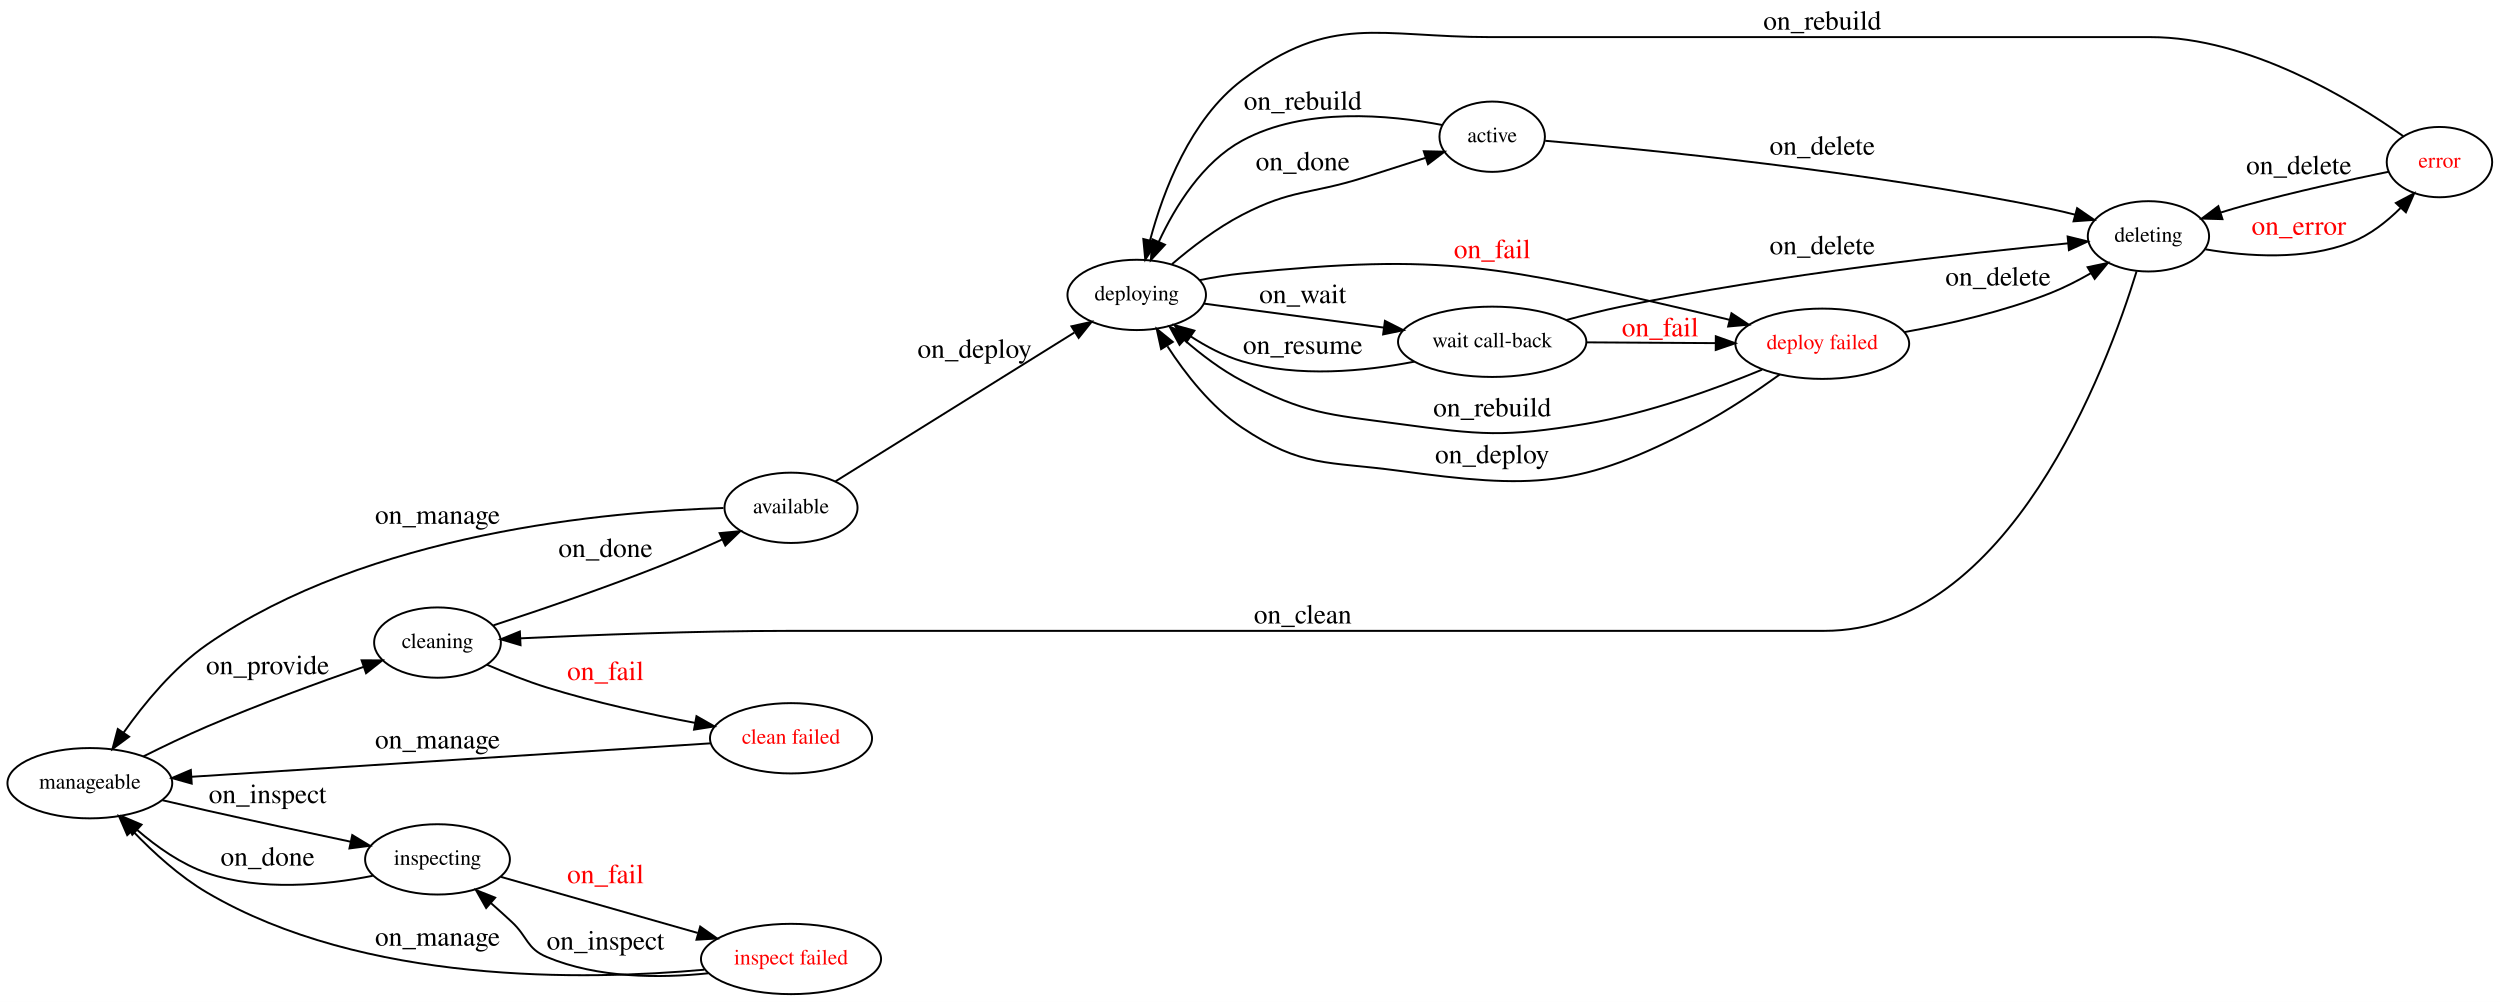
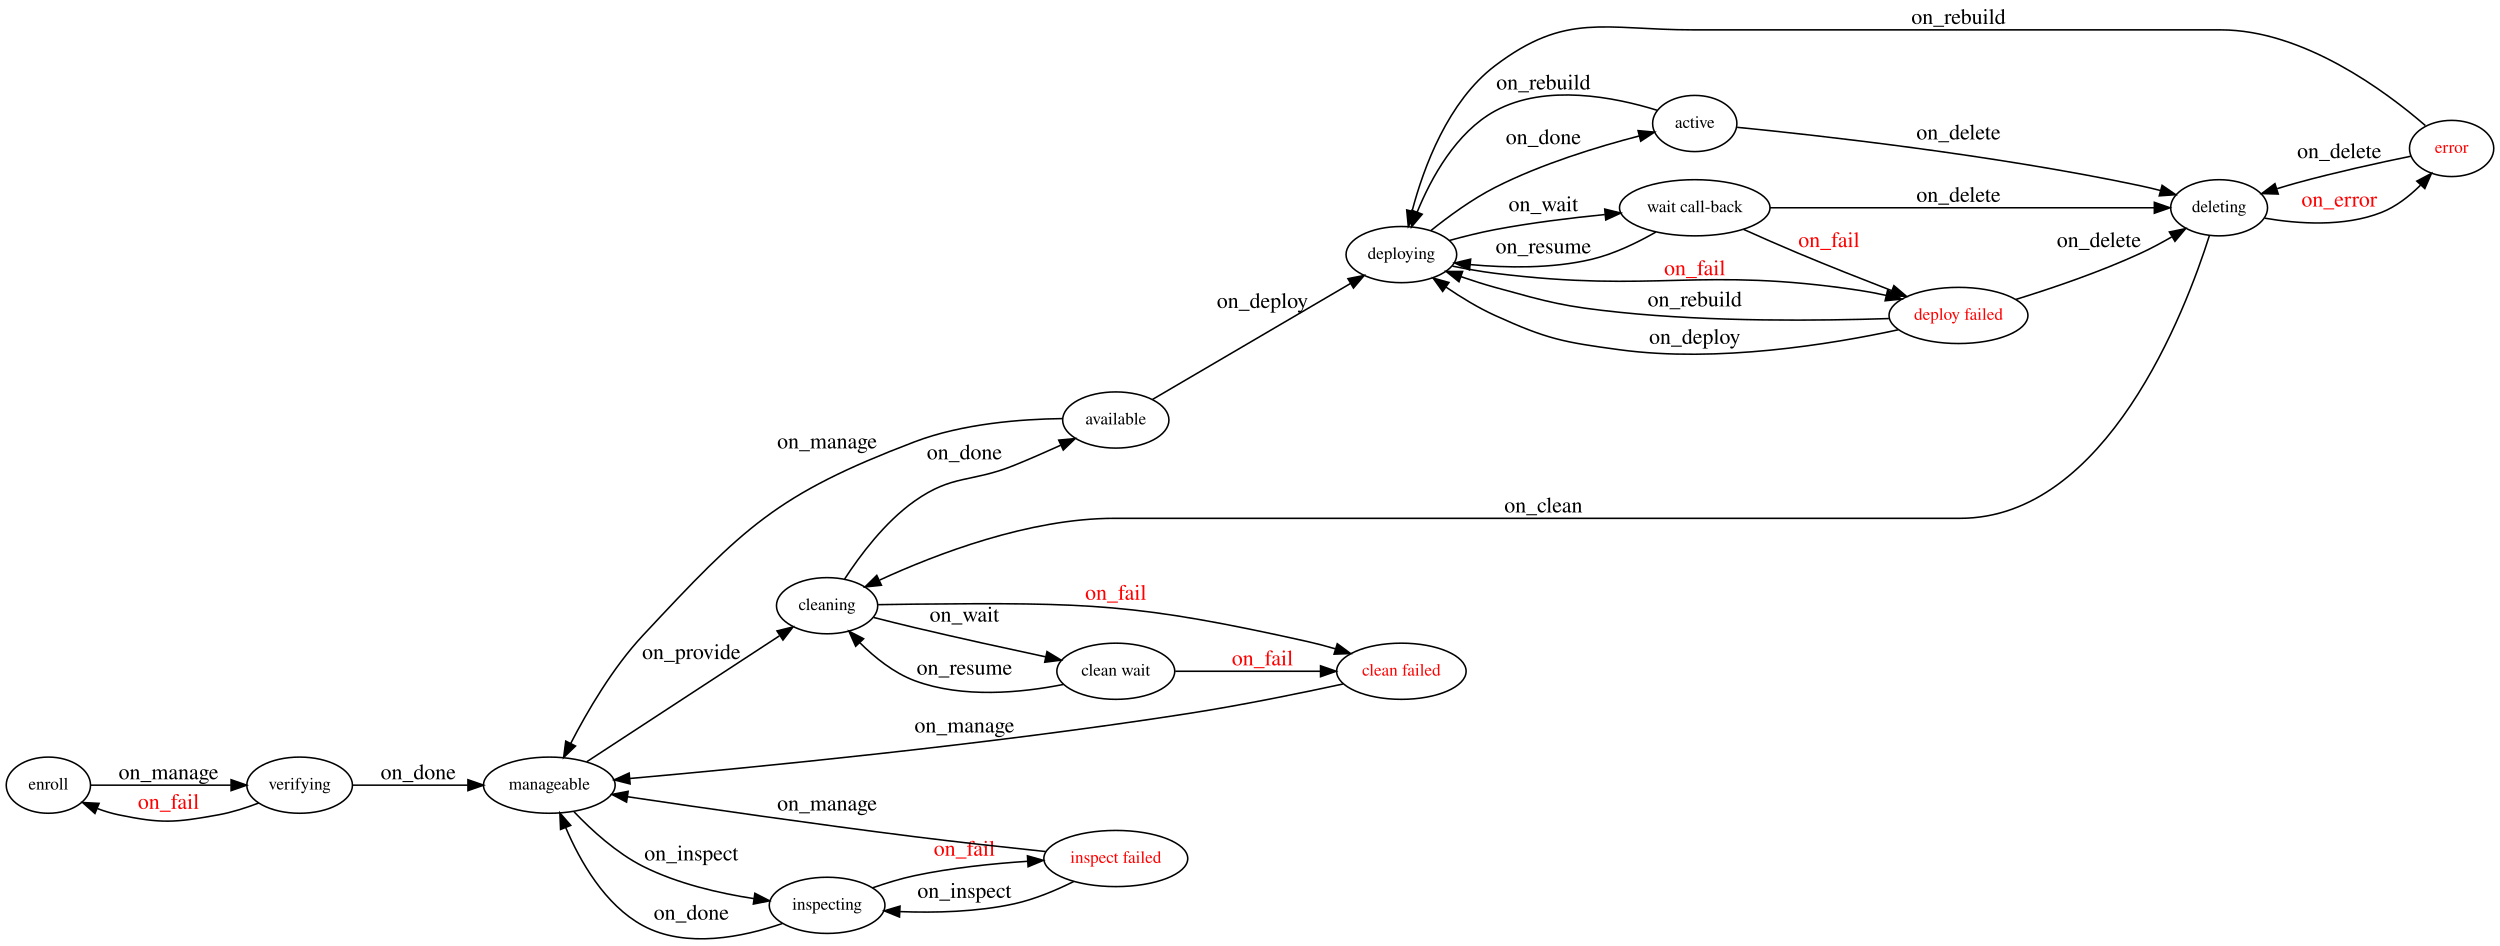
- <svg xmlns="http://www.w3.org/2000/svg" width="1280pt" height="513pt" viewBox="0.00 0.00 1280.00 513.00">
-   <g id="graph0" class="graph" transform="scale(1 1) rotate(0) translate(4 509)">
-     <polygon fill="white" stroke="none" points="-4,4 -4,-509 1276,-509 1276,4 -4,4" />
+ <svg xmlns="http://www.w3.org/2000/svg" width="1602pt" height="606pt" viewBox="0.00 0.00 1602.00 605.72">
+   <g id="graph0" class="graph" transform="scale(1 1) rotate(0) translate(4 601.716)">
+     <polygon fill="white" stroke="white" points="-4,5 -4,-601.716 1599,-601.716 1599,5 -4,5" />
    <g id="node1" class="node">
-       <ellipse fill="none" stroke="black" cx="42" cy="-108" rx="42.188" ry="18" />
-       <text text-anchor="middle" x="42" y="-105.2" font-family="Times,serif" font-size="11.00">manageable</text>
+       <ellipse fill="none" stroke="black" cx="27" cy="-98.716" rx="27" ry="18" />
+       <text text-anchor="middle" x="27" y="-95.916" font-family="Times,serif" font-size="11.00">enroll</text>
    </g>
    <g id="node2" class="node">
-       <ellipse fill="none" stroke="black" cx="220" cy="-180" rx="32.444" ry="18" />
-       <text text-anchor="middle" x="220" y="-177.2" font-family="Times,serif" font-size="11.00">cleaning</text>
+       <ellipse fill="none" stroke="black" cx="188" cy="-98.716" rx="33.851" ry="18" />
+       <text text-anchor="middle" x="188" y="-95.916" font-family="Times,serif" font-size="11.00">verifying</text>
    </g>
    <g id="edge1" class="edge">
-       <path fill="none" stroke="black" d="M69.452,-121.736C79.531,-126.775 91.193,-132.373 102,-137 128.459,-148.328 159.006,-159.492 182.25,-167.604" />
-       <polygon fill="black" stroke="black" points="181.138,-170.923 191.732,-170.886 183.427,-164.308 181.138,-170.923" />
-       <text text-anchor="middle" x="133" y="-163.8" font-family="Times,serif" font-size="14.00">on_provide</text>
+       <path fill="none" stroke="black" d="M54.256,-98.716C78.608,-98.716 115.297,-98.716 143.936,-98.716" />
+       <polygon fill="black" stroke="black" points="144.085,-102.216 154.085,-98.716 144.085,-95.216 144.085,-102.216" />
+       <text text-anchor="middle" x="104" y="-102.516" font-family="Times,serif" font-size="14.00">on_manage</text>
    </g>
    <g id="node3" class="node">
-       <ellipse fill="none" stroke="black" cx="220" cy="-69" rx="37.067" ry="18" />
-       <text text-anchor="middle" x="220" y="-66.2" font-family="Times,serif" font-size="11.00">inspecting</text>
+       <ellipse fill="none" stroke="black" cx="348" cy="-98.716" rx="42.188" ry="18" />
+       <text text-anchor="middle" x="348" y="-95.916" font-family="Times,serif" font-size="11.00">manageable</text>
+     </g>
+     <g id="edge10" class="edge">
+       <path fill="none" stroke="black" d="M221.738,-98.716C243.092,-98.716 271.41,-98.716 295.718,-98.716" />
+       <polygon fill="black" stroke="black" points="295.858,-102.216 305.858,-98.716 295.858,-95.216 295.858,-102.216" />
+       <text text-anchor="middle" x="264" y="-102.516" font-family="Times,serif" font-size="14.00">on_done</text>
+     </g>
+     <g id="edge11" class="edge">
+       <path fill="none" stroke="black" d="M161.82,-87.312C153.743,-84.208 144.648,-81.275 136,-79.716 108.007,-74.671 99.856,-73.959 72,-79.716 67.478,-80.651 62.848,-82.073 58.37,-83.728" />
+       <polygon fill="black" stroke="black" points="56.826,-80.579 48.911,-87.622 59.491,-87.052 56.826,-80.579" />
+       <text text-anchor="middle" x="104" y="-83.516" font-family="Times,serif" font-size="14.00" fill="red">on_fail</text>
+     </g>
+     <g id="node4" class="node">
+       <ellipse fill="none" stroke="black" cx="526" cy="-213.716" rx="32.444" ry="18" />
+       <text text-anchor="middle" x="526" y="-210.916" font-family="Times,serif" font-size="11.00">cleaning</text>
    </g>
    <g id="edge2" class="edge">
-       <path fill="none" stroke="black" d="M79.165,-99.283C86.704,-97.504 94.606,-95.667 102,-94 126.227,-88.538 153.345,-82.725 175.369,-78.08" />
-       <polygon fill="black" stroke="black" points="176.352,-81.45 185.418,-75.967 174.912,-74.599 176.352,-81.45" />
-       <text text-anchor="middle" x="133" y="-97.8" font-family="Times,serif" font-size="14.00">on_inspect</text>
-     </g>
-     <g id="node4" class="node">
-       <ellipse fill="none" stroke="black" cx="401" cy="-249" rx="34.054" ry="18" />
-       <text text-anchor="middle" x="401" y="-246.2" font-family="Times,serif" font-size="11.00">available</text>
+       <path fill="none" stroke="black" d="M372.009,-113.75C403.657,-134.429 460.642,-171.664 495.421,-194.389" />
+       <polygon fill="black" stroke="black" points="493.893,-197.571 504.179,-200.111 497.722,-191.712 493.893,-197.571" />
+       <text text-anchor="middle" x="439" y="-179.516" font-family="Times,serif" font-size="14.00">on_provide</text>
+     </g>
+     <g id="node5" class="node">
+       <ellipse fill="none" stroke="black" cx="526" cy="-21.716" rx="37.067" ry="18" />
+       <text text-anchor="middle" x="526" y="-18.916" font-family="Times,serif" font-size="11.00">inspecting</text>
+     </g>
+     <g id="edge3" class="edge">
+       <path fill="none" stroke="black" d="M363.847,-81.657C374.882,-70.058 390.927,-55.313 408,-46.716 430.041,-35.618 456.822,-29.436 479.198,-25.998" />
+       <polygon fill="black" stroke="black" points="479.719,-29.46 489.136,-24.604 478.746,-22.527 479.719,-29.46" />
+       <text text-anchor="middle" x="439" y="-50.516" font-family="Times,serif" font-size="14.00">on_inspect</text>
+     </g>
+     <g id="node6" class="node">
+       <ellipse fill="none" stroke="black" cx="711" cy="-332.716" rx="34.054" ry="18" />
+       <text text-anchor="middle" x="711" y="-329.916" font-family="Times,serif" font-size="11.00">available</text>
+     </g>
+     <g id="edge21" class="edge">
+       <path fill="none" stroke="black" d="M537.216,-230.788C547.004,-245.827 563.06,-267.359 582,-280.716 606.701,-298.136 617.99,-292.358 646,-303.716 655.75,-307.67 666.195,-312.251 675.76,-316.588" />
+       <polygon fill="black" stroke="black" points="674.424,-319.826 684.973,-320.812 677.341,-313.463 674.424,-319.826" />
+       <text text-anchor="middle" x="614" y="-307.516" font-family="Times,serif" font-size="14.00">on_done</text>
+     </g>
+     <g id="node13" class="node">
+       <ellipse fill="none" stroke="black" cx="894" cy="-171.716" rx="41.485" ry="18" />
+       <text text-anchor="middle" x="894" y="-168.916" font-family="Times,serif" font-size="11.00" fill="red">clean failed</text>
+     </g>
+     <g id="edge22" class="edge">
+       <path fill="none" stroke="black" d="M558.7,-214.391C566.33,-214.526 574.456,-214.647 582,-214.716 694.502,-215.739 724.187,-215.187 834,-190.716 839.787,-189.426 845.815,-187.812 851.714,-186.072" />
+       <polygon fill="black" stroke="black" points="852.932,-189.359 861.452,-183.061 850.864,-182.671 852.932,-189.359" />
+       <text text-anchor="middle" x="711" y="-217.516" font-family="Times,serif" font-size="14.00" fill="red">on_fail</text>
+     </g>
+     <g id="node14" class="node">
+       <ellipse fill="none" stroke="black" cx="711" cy="-171.716" rx="37.769" ry="18" />
+       <text text-anchor="middle" x="711" y="-168.916" font-family="Times,serif" font-size="11.00">clean wait</text>
+     </g>
+     <g id="edge23" class="edge">
+       <path fill="none" stroke="black" d="M555.785,-206.193C564.219,-204.042 573.466,-201.735 582,-199.716 609.919,-193.111 641.397,-186.218 666.151,-180.924" />
+       <polygon fill="black" stroke="black" points="666.921,-184.338 675.972,-178.832 665.462,-177.492 666.921,-184.338" />
+       <text text-anchor="middle" x="614" y="-203.516" font-family="Times,serif" font-size="14.00">on_wait</text>
+     </g>
+     <g id="edge29" class="edge">
+       <path fill="none" stroke="black" d="M497.268,-10.045C472.407,-1.501 435.692,6.242 408,-8.716 383.592,-21.901 367.649,-50.068 358.563,-71.403" />
+       <polygon fill="black" stroke="black" points="355.214,-70.353 354.756,-80.938 361.715,-72.949 355.214,-70.353" />
+       <text text-anchor="middle" x="439" y="-12.516" font-family="Times,serif" font-size="14.00">on_done</text>
+     </g>
+     <g id="node15" class="node">
+       <ellipse fill="none" stroke="black" cx="711" cy="-51.716" rx="46.107" ry="18" />
+       <text text-anchor="middle" x="711" y="-48.916" font-family="Times,serif" font-size="11.00" fill="red">inspect failed</text>
+     </g>
+     <g id="edge30" class="edge">
+       <path fill="none" stroke="black" d="M555.167,-32.941C563.668,-35.919 573.106,-38.828 582,-40.716 605.461,-45.696 631.797,-48.434 654.453,-49.933" />
+       <polygon fill="black" stroke="black" points="654.389,-53.436 664.58,-50.539 654.806,-46.448 654.389,-53.436" />
+       <text text-anchor="middle" x="614" y="-53.516" font-family="Times,serif" font-size="14.00" fill="red">on_fail</text>
+     </g>
+     <g id="node7" class="node">
+       <ellipse fill="none" stroke="black" cx="894" cy="-438.716" rx="35.458" ry="18" />
+       <text text-anchor="middle" x="894" y="-435.916" font-family="Times,serif" font-size="11.00">deploying</text>
+     </g>
+     <g id="edge4" class="edge">
+       <path fill="none" stroke="black" d="M734.558,-345.927C766.532,-364.652 825.172,-398.994 861.447,-420.238" />
+       <polygon fill="black" stroke="black" points="859.76,-423.306 870.158,-425.339 863.298,-417.265 859.76,-423.306" />
+       <text text-anchor="middle" x="805" y="-404.516" font-family="Times,serif" font-size="14.00">on_deploy</text>
+     </g>
+     <g id="edge5" class="edge">
+       <path fill="none" stroke="black" d="M676.576,-333.623C650.099,-333.276 612.603,-330.377 582,-318.716 493.262,-284.904 472.823,-264.111 408,-194.716 388.632,-173.983 372.273,-145.93 361.73,-125.505" />
+       <polygon fill="black" stroke="black" points="364.788,-123.797 357.169,-116.435 358.534,-126.941 364.788,-123.797" />
+       <text text-anchor="middle" x="526" y="-314.516" font-family="Times,serif" font-size="14.00">on_manage</text>
+     </g>
+     <g id="node11" class="node">
+       <ellipse fill="none" stroke="black" cx="1251" cy="-399.716" rx="44.498" ry="18" />
+       <text text-anchor="middle" x="1251" y="-396.916" font-family="Times,serif" font-size="11.00" fill="red">deploy failed</text>
+     </g>
+     <g id="edge12" class="edge">
+       <path fill="none" stroke="black" d="M926.697,-431.338C935.494,-429.545 945.079,-427.826 954,-426.716 1057.32,-413.858 1085.05,-431.25 1188,-415.716 1193.43,-414.897 1199.07,-413.799 1204.64,-412.56" />
+       <polygon fill="black" stroke="black" points="1205.6,-415.927 1214.52,-410.206 1203.98,-409.117 1205.6,-415.927" />
+       <text text-anchor="middle" x="1082" y="-425.516" font-family="Times,serif" font-size="14.00" fill="red">on_fail</text>
+     </g>
+     <g id="node12" class="node">
+       <ellipse fill="none" stroke="black" cx="1082" cy="-468.716" rx="48.214" ry="18" />
+       <text text-anchor="middle" x="1082" y="-465.916" font-family="Times,serif" font-size="11.00">wait call-back</text>
+     </g>
+     <g id="edge13" class="edge">
+       <path fill="none" stroke="black" d="M924.806,-447.764C934.089,-450.32 944.407,-452.898 954,-454.716 976.86,-459.049 1002.31,-462.181 1024.38,-464.369" />
+       <polygon fill="black" stroke="black" points="1024.31,-467.878 1034.6,-465.339 1024.97,-460.909 1024.31,-467.878" />
+       <text text-anchor="middle" x="985" y="-466.516" font-family="Times,serif" font-size="14.00">on_wait</text>
+     </g>
+     <g id="node8" class="node">
+       <ellipse fill="none" stroke="black" cx="1082" cy="-522.716" rx="27" ry="18" />
+       <text text-anchor="middle" x="1082" y="-519.916" font-family="Times,serif" font-size="11.00">active</text>
+     </g>
+     <g id="edge14" class="edge">
+       <path fill="none" stroke="black" d="M912.88,-454.071C924.101,-463.098 939.204,-474.181 954,-481.716 983.709,-496.846 1020.15,-507.921 1046.36,-514.719" />
+       <polygon fill="black" stroke="black" points="1045.67,-518.154 1056.22,-517.2 1047.38,-511.366 1045.67,-518.154" />
+       <text text-anchor="middle" x="985" y="-509.516" font-family="Times,serif" font-size="14.00">on_done</text>
+     </g>
+     <g id="edge6" class="edge">
+       <path fill="none" stroke="black" d="M1057.84,-531.213C1031.08,-539.51 986.567,-548.519 954,-530.716 929.022,-517.062 913.058,-487.815 904.12,-465.941" />
+       <polygon fill="black" stroke="black" points="907.346,-464.579 900.501,-456.492 900.809,-467.083 907.346,-464.579" />
+       <text text-anchor="middle" x="985" y="-544.516" font-family="Times,serif" font-size="14.00">on_rebuild</text>
+     </g>
+     <g id="node9" class="node">
+       <ellipse fill="none" stroke="black" cx="1418" cy="-468.716" rx="31.041" ry="18" />
+       <text text-anchor="middle" x="1418" y="-465.916" font-family="Times,serif" font-size="11.00">deleting</text>
+     </g>
+     <g id="edge7" class="edge">
+       <path fill="none" stroke="black" d="M1109.15,-520.274C1159.58,-515.292 1273.67,-502.711 1368,-482.716 1372.09,-481.849 1376.34,-480.825 1380.55,-479.732" />
+       <polygon fill="black" stroke="black" points="1381.48,-483.105 1390.21,-477.096 1379.64,-476.352 1381.48,-483.105" />
+       <text text-anchor="middle" x="1251" y="-512.516" font-family="Times,serif" font-size="14.00">on_delete</text>
+     </g>
+     <g id="node10" class="node">
+       <ellipse fill="none" stroke="black" cx="1567" cy="-506.716" rx="27" ry="18" />
+       <text text-anchor="middle" x="1567" y="-503.916" font-family="Times,serif" font-size="11.00" fill="red">error</text>
+     </g>
+     <g id="edge27" class="edge">
+       <path fill="none" stroke="black" d="M1447.13,-462.077C1468.44,-458.408 1498.03,-456.279 1522,-465.716 1531.42,-469.424 1540.01,-476.202 1547.06,-483.195" />
+       <polygon fill="black" stroke="black" points="1544.69,-485.786 1554.06,-490.73 1549.82,-481.022 1544.69,-485.786" />
+       <text text-anchor="middle" x="1495" y="-469.516" font-family="Times,serif" font-size="14.00" fill="red">on_error</text>
+     </g>
+     <g id="edge28" class="edge">
+       <path fill="none" stroke="black" d="M1411.84,-451.056C1396.42,-402.353 1345.8,-269.716 1252,-269.716 710,-269.716 710,-269.716 710,-269.716 655.486,-269.716 595.679,-246.713 559.756,-230.193" />
+       <polygon fill="black" stroke="black" points="560.819,-226.825 550.281,-225.729 557.836,-233.157 560.819,-226.825" />
+       <text text-anchor="middle" x="985" y="-273.516" font-family="Times,serif" font-size="14.00">on_clean</text>
+     </g>
+     <g id="edge8" class="edge">
+       <path fill="none" stroke="black" d="M1550.2,-521.37C1524.68,-543.454 1471.86,-582.716 1419,-582.716 1081,-582.716 1081,-582.716 1081,-582.716 1023.64,-582.716 999.73,-594.346 954,-559.716 923.932,-536.946 908.327,-494.798 900.899,-466.753" />
+       <polygon fill="black" stroke="black" points="904.229,-465.638 898.439,-456.765 897.432,-467.312 904.229,-465.638" />
+       <text text-anchor="middle" x="1251" y="-586.516" font-family="Times,serif" font-size="14.00">on_rebuild</text>
+     </g>
+     <g id="edge9" class="edge">
+       <path fill="none" stroke="black" d="M1540.86,-501.758C1520.97,-497.67 1492.55,-491.463 1468,-484.716 1463.83,-483.569 1459.48,-482.284 1455.17,-480.954" />
+       <polygon fill="black" stroke="black" points="1455.9,-477.511 1445.31,-477.814 1453.78,-484.182 1455.9,-477.511" />
+       <text text-anchor="middle" x="1495" y="-500.516" font-family="Times,serif" font-size="14.00">on_delete</text>
    </g>
    <g id="edge18" class="edge">
-       <path fill="none" stroke="black" d="M248.677,-188.844C272.134,-196.525 306.555,-208.236 336,-220 345.77,-223.903 356.222,-228.468 365.787,-232.806" />
-       <polygon fill="black" stroke="black" points="364.449,-236.043 374.998,-237.035 367.37,-229.682 364.449,-236.043" />
-       <text text-anchor="middle" x="306" y="-223.8" font-family="Times,serif" font-size="14.00">on_done</text>
-     </g>
-     <g id="node11" class="node">
-       <ellipse fill="none" stroke="black" cx="401" cy="-131" rx="41.485" ry="18" />
-       <text text-anchor="middle" x="401" y="-128.2" font-family="Times,serif" font-size="11.00" fill="red">clean failed</text>
+       <path fill="none" stroke="black" d="M1206.42,-397.724C1162.7,-396.288 1093.5,-395.546 1034,-401.716 997.934,-405.456 988.949,-408.056 954,-417.716 946.867,-419.688 939.357,-422.095 932.174,-424.568" />
+       <polygon fill="black" stroke="black" points="930.903,-421.304 922.648,-427.944 933.242,-427.902 930.903,-421.304" />
+       <text text-anchor="middle" x="1082" y="-405.516" font-family="Times,serif" font-size="14.00">on_rebuild</text>
    </g>
    <g id="edge19" class="edge">
-       <path fill="none" stroke="black" d="M245.273,-168.683C254.717,-164.59 265.721,-160.195 276,-157 300.609,-149.35 328.666,-143.257 351.859,-138.897" />
-       <polygon fill="black" stroke="black" points="352.603,-142.319 361.81,-137.076 351.343,-135.433 352.603,-142.319" />
-       <text text-anchor="middle" x="306" y="-160.8" font-family="Times,serif" font-size="14.00" fill="red">on_fail</text>
-     </g>
-     <g id="edge23" class="edge">
-       <path fill="none" stroke="black" d="M186.821,-60.583C162.801,-55.833 129.518,-52.54 102,-62 88.819,-66.531 76.321,-75.347 66.25,-84.058" />
-       <polygon fill="black" stroke="black" points="63.744,-81.607 58.727,-90.939 68.468,-86.773 63.744,-81.607" />
-       <text text-anchor="middle" x="133" y="-65.8" font-family="Times,serif" font-size="14.00">on_done</text>
-     </g>
-     <g id="node12" class="node">
-       <ellipse fill="none" stroke="black" cx="401" cy="-18" rx="46.107" ry="18" />
-       <text text-anchor="middle" x="401" y="-15.2" font-family="Times,serif" font-size="11.00" fill="red">inspect failed</text>
+       <path fill="none" stroke="black" d="M1212.45,-390.534C1169.3,-381.223 1096.38,-369.295 1034,-377.716 997.456,-382.649 987.576,-384.47 954,-399.716 943.215,-404.613 932.18,-411.358 922.615,-417.862" />
+       <polygon fill="black" stroke="black" points="920.464,-415.095 914.293,-423.707 924.488,-420.823 920.464,-415.095" />
+       <text text-anchor="middle" x="1082" y="-381.516" font-family="Times,serif" font-size="14.00">on_deploy</text>
+     </g>
+     <g id="edge20" class="edge">
+       <path fill="none" stroke="black" d="M1287.75,-409.986C1311.07,-417.18 1341.9,-427.643 1368,-439.716 1374.51,-442.727 1381.27,-446.361 1387.61,-450.023" />
+       <polygon fill="black" stroke="black" points="1386.14,-453.223 1396.52,-455.339 1389.72,-447.211 1386.14,-453.223" />
+       <text text-anchor="middle" x="1341" y="-443.516" font-family="Times,serif" font-size="14.00">on_delete</text>
+     </g>
+     <g id="edge15" class="edge">
+       <path fill="none" stroke="black" d="M1057.06,-453.142C1045.22,-446.351 1030.4,-439.162 1016,-435.716 990.632,-429.645 961.416,-430.167 938.049,-432.316" />
+       <polygon fill="black" stroke="black" points="937.671,-428.836 928.09,-433.36 938.401,-435.798 937.671,-428.836" />
+       <text text-anchor="middle" x="985" y="-439.516" font-family="Times,serif" font-size="14.00">on_resume</text>
+     </g>
+     <g id="edge16" class="edge">
+       <path fill="none" stroke="black" d="M1113.3,-454.853C1124.19,-449.96 1136.6,-444.49 1148,-439.716 1167.72,-431.455 1189.79,-422.737 1208.34,-415.555" />
+       <polygon fill="black" stroke="black" points="1209.62,-418.814 1217.69,-411.951 1207.1,-412.282 1209.62,-418.814" />
+       <text text-anchor="middle" x="1168" y="-443.516" font-family="Times,serif" font-size="14.00" fill="red">on_fail</text>
+     </g>
+     <g id="edge17" class="edge">
+       <path fill="none" stroke="black" d="M1130.15,-468.716C1195.93,-468.716 1314.16,-468.716 1376.3,-468.716" />
+       <polygon fill="black" stroke="black" points="1376.5,-472.216 1386.5,-468.716 1376.5,-465.216 1376.5,-472.216" />
+       <text text-anchor="middle" x="1251" y="-472.516" font-family="Times,serif" font-size="14.00">on_delete</text>
+     </g>
+     <g id="edge26" class="edge">
+       <path fill="none" stroke="black" d="M856.766,-163.595C829.67,-157.735 791.653,-149.964 758,-144.716 629.452,-124.67 476.866,-109.87 399.461,-102.993" />
+       <polygon fill="black" stroke="black" points="399.768,-99.507 389.499,-102.115 399.153,-106.48 399.768,-99.507" />
+       <text text-anchor="middle" x="614" y="-132.516" font-family="Times,serif" font-size="14.00">on_manage</text>
    </g>
    <g id="edge24" class="edge">
-       <path fill="none" stroke="black" d="M252.59,-60C280.483,-52.052 321.529,-40.358 353.23,-31.326" />
-       <polygon fill="black" stroke="black" points="354.507,-34.601 363.165,-28.495 352.589,-27.869 354.507,-34.601" />
-       <text text-anchor="middle" x="306" y="-56.8" font-family="Times,serif" font-size="14.00" fill="red">on_fail</text>
-     </g>
-     <g id="edge4" class="edge">
-       <path fill="none" stroke="black" d="M366.401,-248.9C307.609,-247.146 184.496,-236.298 102,-179 84.834,-167.077 69.847,-148.878 59.273,-133.89" />
-       <polygon fill="black" stroke="black" points="62.092,-131.81 53.575,-125.509 56.303,-135.746 62.092,-131.81" />
-       <text text-anchor="middle" x="220" y="-240.8" font-family="Times,serif" font-size="14.00">on_manage</text>
-     </g>
-     <g id="node5" class="node">
-       <ellipse fill="none" stroke="black" cx="578" cy="-358" rx="35.458" ry="18" />
-       <text text-anchor="middle" x="578" y="-355.2" font-family="Times,serif" font-size="11.00">deploying</text>
-     </g>
-     <g id="edge3" class="edge">
-       <path fill="none" stroke="black" d="M423.81,-262.585C454.594,-281.758 510.941,-316.855 546.046,-338.72" />
-       <polygon fill="black" stroke="black" points="544.577,-341.928 554.915,-344.244 548.277,-335.986 544.577,-341.928" />
-       <text text-anchor="middle" x="495" y="-325.8" font-family="Times,serif" font-size="14.00">on_deploy</text>
-     </g>
-     <g id="node6" class="node">
-       <ellipse fill="none" stroke="black" cx="760" cy="-439" rx="27" ry="18" />
-       <text text-anchor="middle" x="760" y="-436.2" font-family="Times,serif" font-size="11.00">active</text>
-     </g>
-     <g id="edge11" class="edge">
-       <path fill="none" stroke="black" d="M596.052,-373.765C605.942,-382.221 618.984,-392.259 632,-399 657.592,-412.255 666.509,-409.347 694,-418 704.35,-421.258 715.606,-424.869 725.797,-428.166" />
-       <polygon fill="black" stroke="black" points="724.968,-431.577 735.56,-431.333 727.128,-424.918 724.968,-431.577" />
-       <text text-anchor="middle" x="663" y="-421.8" font-family="Times,serif" font-size="14.00">on_done</text>
-     </g>
-     <g id="node9" class="node">
-       <ellipse fill="none" stroke="black" cx="929" cy="-333" rx="44.498" ry="18" />
-       <text text-anchor="middle" x="929" y="-330.2" font-family="Times,serif" font-size="11.00" fill="red">deploy failed</text>
-     </g>
-     <g id="edge9" class="edge">
-       <path fill="none" stroke="black" d="M610.223,-365.585C617.338,-367.005 624.895,-368.27 632,-369 735.833,-379.662 764.329,-372.622 866,-349 871.015,-347.835 876.244,-346.568 881.447,-345.273" />
-       <polygon fill="black" stroke="black" points="882.516,-348.613 891.354,-342.771 880.801,-341.827 882.516,-348.613" />
-       <text text-anchor="middle" x="760" y="-376.8" font-family="Times,serif" font-size="14.00" fill="red">on_fail</text>
-     </g>
-     <g id="node10" class="node">
-       <ellipse fill="none" stroke="black" cx="760" cy="-334" rx="48.214" ry="18" />
-       <text text-anchor="middle" x="760" y="-331.2" font-family="Times,serif" font-size="11.00">wait call-back</text>
-     </g>
-     <g id="edge10" class="edge">
-       <path fill="none" stroke="black" d="M612.435,-353.542C638.285,-350.095 674.605,-345.253 704.622,-341.25" />
-       <polygon fill="black" stroke="black" points="705.086,-344.72 714.535,-339.929 704.161,-337.781 705.086,-344.72" />
-       <text text-anchor="middle" x="663" y="-353.8" font-family="Times,serif" font-size="14.00">on_wait</text>
-     </g>
-     <g id="edge5" class="edge">
-       <path fill="none" stroke="black" d="M734.385,-445.008C707.486,-450.183 663.969,-454.374 632,-437 611.704,-425.97 597.765,-403.412 589.295,-385.214" />
-       <polygon fill="black" stroke="black" points="592.45,-383.693 585.253,-375.917 586.031,-386.484 592.45,-383.693" />
-       <text text-anchor="middle" x="663" y="-452.8" font-family="Times,serif" font-size="14.00">on_rebuild</text>
-     </g>
-     <g id="node7" class="node">
-       <ellipse fill="none" stroke="black" cx="1096" cy="-388" rx="31.041" ry="18" />
-       <text text-anchor="middle" x="1096" y="-385.2" font-family="Times,serif" font-size="11.00">deleting</text>
-     </g>
-     <g id="edge6" class="edge">
-       <path fill="none" stroke="black" d="M787.151,-436.92C837.597,-432.618 951.695,-421.48 1046,-402 1050.09,-401.154 1054.35,-400.144 1058.56,-399.058" />
-       <polygon fill="black" stroke="black" points="1059.49,-402.432 1068.22,-396.431 1057.65,-395.677 1059.49,-402.432" />
-       <text text-anchor="middle" x="929" y="-429.8" font-family="Times,serif" font-size="14.00">on_delete</text>
-     </g>
-     <g id="edge22" class="edge">
-       <path fill="none" stroke="black" d="M1089.93,-370.074C1074.73,-320.637 1024.64,-186 930,-186 400,-186 400,-186 400,-186 352.88,-186 298.822,-183.898 262.552,-182.182" />
-       <polygon fill="black" stroke="black" points="262.512,-178.676 252.354,-181.687 262.173,-185.668 262.512,-178.676" />
-       <text text-anchor="middle" x="663" y="-189.8" font-family="Times,serif" font-size="14.00">on_clean</text>
-     </g>
-     <g id="node8" class="node">
-       <ellipse fill="none" stroke="black" cx="1245" cy="-426" rx="27" ry="18" />
-       <text text-anchor="middle" x="1245" y="-423.2" font-family="Times,serif" font-size="11.00" fill="red">error</text>
-     </g>
-     <g id="edge21" class="edge">
-       <path fill="none" stroke="black" d="M1125.13,-381.361C1146.44,-377.692 1176.03,-375.563 1200,-385 1209.42,-388.708 1218.01,-395.486 1225.06,-402.478" />
-       <polygon fill="black" stroke="black" points="1222.69,-405.07 1232.06,-410.014 1227.82,-400.306 1222.69,-405.07" />
-       <text text-anchor="middle" x="1173" y="-388.8" font-family="Times,serif" font-size="14.00" fill="red">on_error</text>
-     </g>
-     <g id="edge7" class="edge">
-       <path fill="none" stroke="black" d="M1226.51,-439.261C1200,-458.007 1147.38,-490 1097,-490 759,-490 759,-490 759,-490 701.715,-490 677.719,-502.516 632,-468 605.532,-448.018 591.621,-411.378 584.803,-385.902" />
-       <polygon fill="black" stroke="black" points="588.173,-384.948 582.375,-376.081 581.378,-386.628 588.173,-384.948" />
-       <text text-anchor="middle" x="929" y="-493.8" font-family="Times,serif" font-size="14.00">on_rebuild</text>
-     </g>
-     <g id="edge8" class="edge">
-       <path fill="none" stroke="black" d="M1218.86,-421.042C1198.97,-416.954 1170.55,-410.747 1146,-404 1141.83,-402.853 1137.48,-401.568 1133.17,-400.238" />
-       <polygon fill="black" stroke="black" points="1133.9,-396.795 1123.31,-397.098 1131.78,-403.466 1133.9,-396.795" />
-       <text text-anchor="middle" x="1173" y="-419.8" font-family="Times,serif" font-size="14.00">on_delete</text>
-     </g>
-     <g id="edge15" class="edge">
-       <path fill="none" stroke="black" d="M898.136,-319.713C874.28,-309.862 839.709,-297.267 808,-292 765.91,-285.008 754.283,-286.292 712,-292 675.456,-296.933 664.698,-296.951 632,-314 621.446,-319.503 611.087,-327.378 602.367,-334.949" />
-       <polygon fill="black" stroke="black" points="599.928,-332.435 594.86,-341.739 604.624,-337.626 599.928,-332.435" />
-       <text text-anchor="middle" x="760" y="-295.8" font-family="Times,serif" font-size="14.00">on_rebuild</text>
-     </g>
-     <g id="edge16" class="edge">
-       <path fill="none" stroke="black" d="M907.196,-317.23C895.485,-308.789 880.366,-298.598 866,-291 804.825,-258.647 780.582,-258.742 712,-268 675.456,-272.933 662.671,-269.528 632,-290 616.171,-300.565 602.991,-317.41 593.734,-331.691" />
-       <polygon fill="black" stroke="black" points="590.501,-330.264 588.229,-340.613 596.459,-333.94 590.501,-330.264" />
-       <text text-anchor="middle" x="760" y="-271.8" font-family="Times,serif" font-size="14.00">on_deploy</text>
-     </g>
-     <g id="edge17" class="edge">
-       <path fill="none" stroke="black" d="M971.199,-338.988C993.799,-343.07 1022.02,-349.492 1046,-359 1052.95,-361.755 1060.07,-365.413 1066.65,-369.2" />
-       <polygon fill="black" stroke="black" points="1064.86,-372.206 1075.23,-374.372 1068.47,-366.211 1064.86,-372.206" />
-       <text text-anchor="middle" x="1019" y="-362.8" font-family="Times,serif" font-size="14.00">on_delete</text>
-     </g>
-     <g id="edge12" class="edge">
-       <path fill="none" stroke="black" d="M720.19,-323.835C694.653,-318.864 660.758,-315.569 632,-324 622.755,-326.71 613.595,-331.584 605.556,-336.81" />
-       <polygon fill="black" stroke="black" points="603.536,-333.951 597.323,-342.533 607.531,-339.699 603.536,-333.951" />
-       <text text-anchor="middle" x="663" y="-327.8" font-family="Times,serif" font-size="14.00">on_resume</text>
-     </g>
-     <g id="edge14" class="edge">
-       <path fill="none" stroke="black" d="M797.916,-345.139C807.038,-347.638 816.826,-350.106 826,-352 906.464,-368.614 1002.12,-379.297 1054.94,-384.421" />
-       <polygon fill="black" stroke="black" points="1054.63,-387.907 1064.91,-385.372 1055.29,-380.939 1054.63,-387.907" />
-       <text text-anchor="middle" x="929" y="-378.8" font-family="Times,serif" font-size="14.00">on_delete</text>
-     </g>
-     <g id="edge13" class="edge">
-       <path fill="none" stroke="black" d="M808.409,-333.716C828.961,-333.593 853.124,-333.448 874.332,-333.321" />
-       <polygon fill="black" stroke="black" points="874.498,-336.821 884.477,-333.261 874.456,-329.821 874.498,-336.821" />
-       <text text-anchor="middle" x="846" y="-336.8" font-family="Times,serif" font-size="14.00" fill="red">on_fail</text>
-     </g>
-     <g id="edge20" class="edge">
-       <path fill="none" stroke="black" d="M359.798,-128.41C294.559,-124.207 165.733,-115.907 94.093,-111.292" />
-       <polygon fill="black" stroke="black" points="94.157,-107.789 83.952,-110.638 93.707,-114.774 94.157,-107.789" />
-       <text text-anchor="middle" x="220" y="-125.8" font-family="Times,serif" font-size="14.00">on_manage</text>
+       <path fill="none" stroke="black" d="M749.065,-171.716C775.895,-171.716 812.487,-171.716 842.061,-171.716" />
+       <polygon fill="black" stroke="black" points="842.202,-175.216 852.202,-171.716 842.202,-168.216 842.202,-175.216" />
+       <text text-anchor="middle" x="805" y="-175.516" font-family="Times,serif" font-size="14.00" fill="red">on_fail</text>
    </g>
    <g id="edge25" class="edge">
-       <path fill="none" stroke="black" d="M356.638,-12.518C295.406,-6.966 182.144,-4.923 102,-52 87.89,-60.288 74.465,-72.547 63.997,-83.483" />
-       <polygon fill="black" stroke="black" points="61.142,-81.416 56.929,-91.137 66.284,-86.165 61.142,-81.416" />
-       <text text-anchor="middle" x="220" y="-24.8" font-family="Times,serif" font-size="14.00">on_manage</text>
-     </g>
-     <g id="edge26" class="edge">
-       <path fill="none" stroke="black" d="M358.499,-10.658C333.629,-8.096 301.913,-8.144 276,-19 265.565,-23.372 266.284,-29.294 258,-37 254.621,-40.143 251.009,-43.394 247.415,-46.565" />
-       <polygon fill="black" stroke="black" points="244.917,-44.099 239.675,-53.307 249.515,-49.378 244.917,-44.099" />
-       <text text-anchor="middle" x="306" y="-22.8" font-family="Times,serif" font-size="14.00">on_inspect</text>
+       <path fill="none" stroke="black" d="M677.338,-163.241C650.793,-157.967 612.829,-154.155 582,-165.716 568.704,-170.702 556.51,-180.519 547.002,-189.982" />
+       <polygon fill="black" stroke="black" points="544.315,-187.729 539.982,-197.397 549.398,-192.542 544.315,-187.729" />
+       <text text-anchor="middle" x="614" y="-169.516" font-family="Times,serif" font-size="14.00">on_resume</text>
+     </g>
+     <g id="edge31" class="edge">
+       <path fill="none" stroke="black" d="M666.121,-56.167C641.392,-58.763 609.948,-62.209 582,-65.716 518.364,-73.701 445.159,-84.302 398.048,-91.308" />
+       <polygon fill="black" stroke="black" points="397.488,-87.853 388.114,-92.789 398.521,-94.776 397.488,-87.853" />
+       <text text-anchor="middle" x="526" y="-82.516" font-family="Times,serif" font-size="14.00">on_manage</text>
+     </g>
+     <g id="edge32" class="edge">
+       <path fill="none" stroke="black" d="M684.081,-36.996C672.763,-31.364 659.104,-25.604 646,-22.716 622.225,-17.476 595.123,-16.848 572.796,-17.697" />
+       <polygon fill="black" stroke="black" points="572.395,-14.212 562.579,-18.198 572.738,-21.204 572.395,-14.212" />
+       <text text-anchor="middle" x="614" y="-26.516" font-family="Times,serif" font-size="14.00">on_inspect</text>
    </g>
  </g>
</svg>
